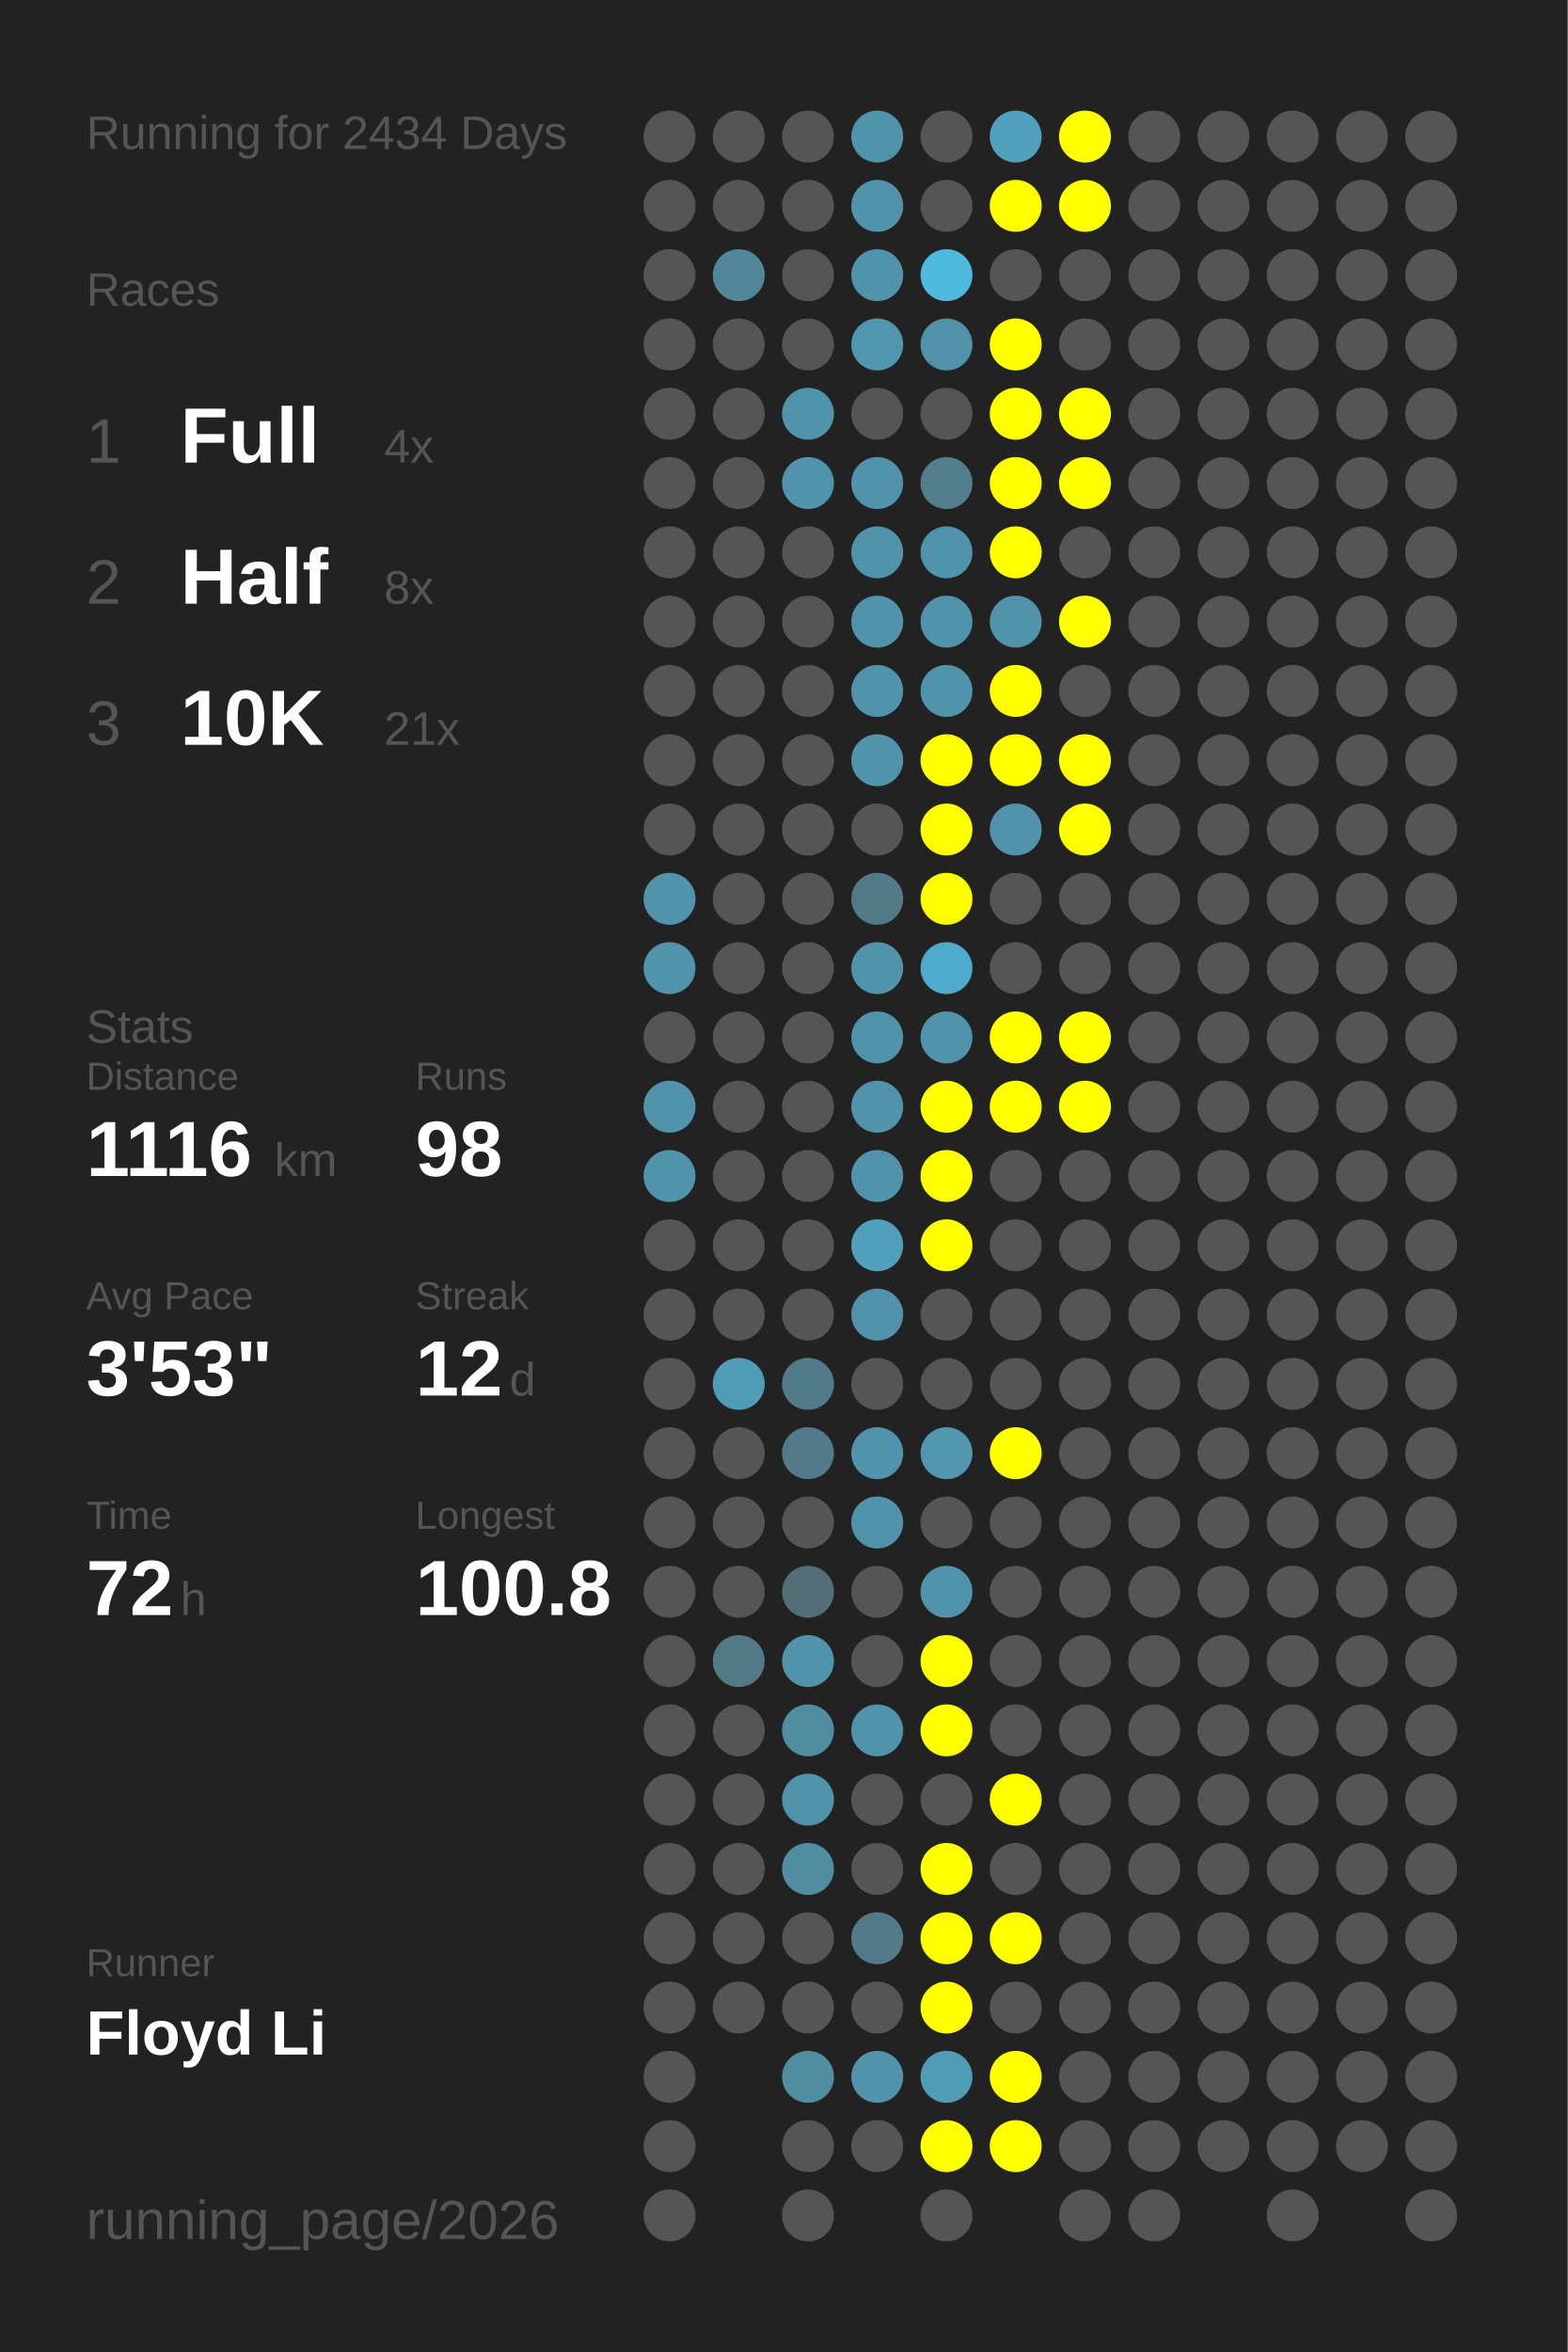
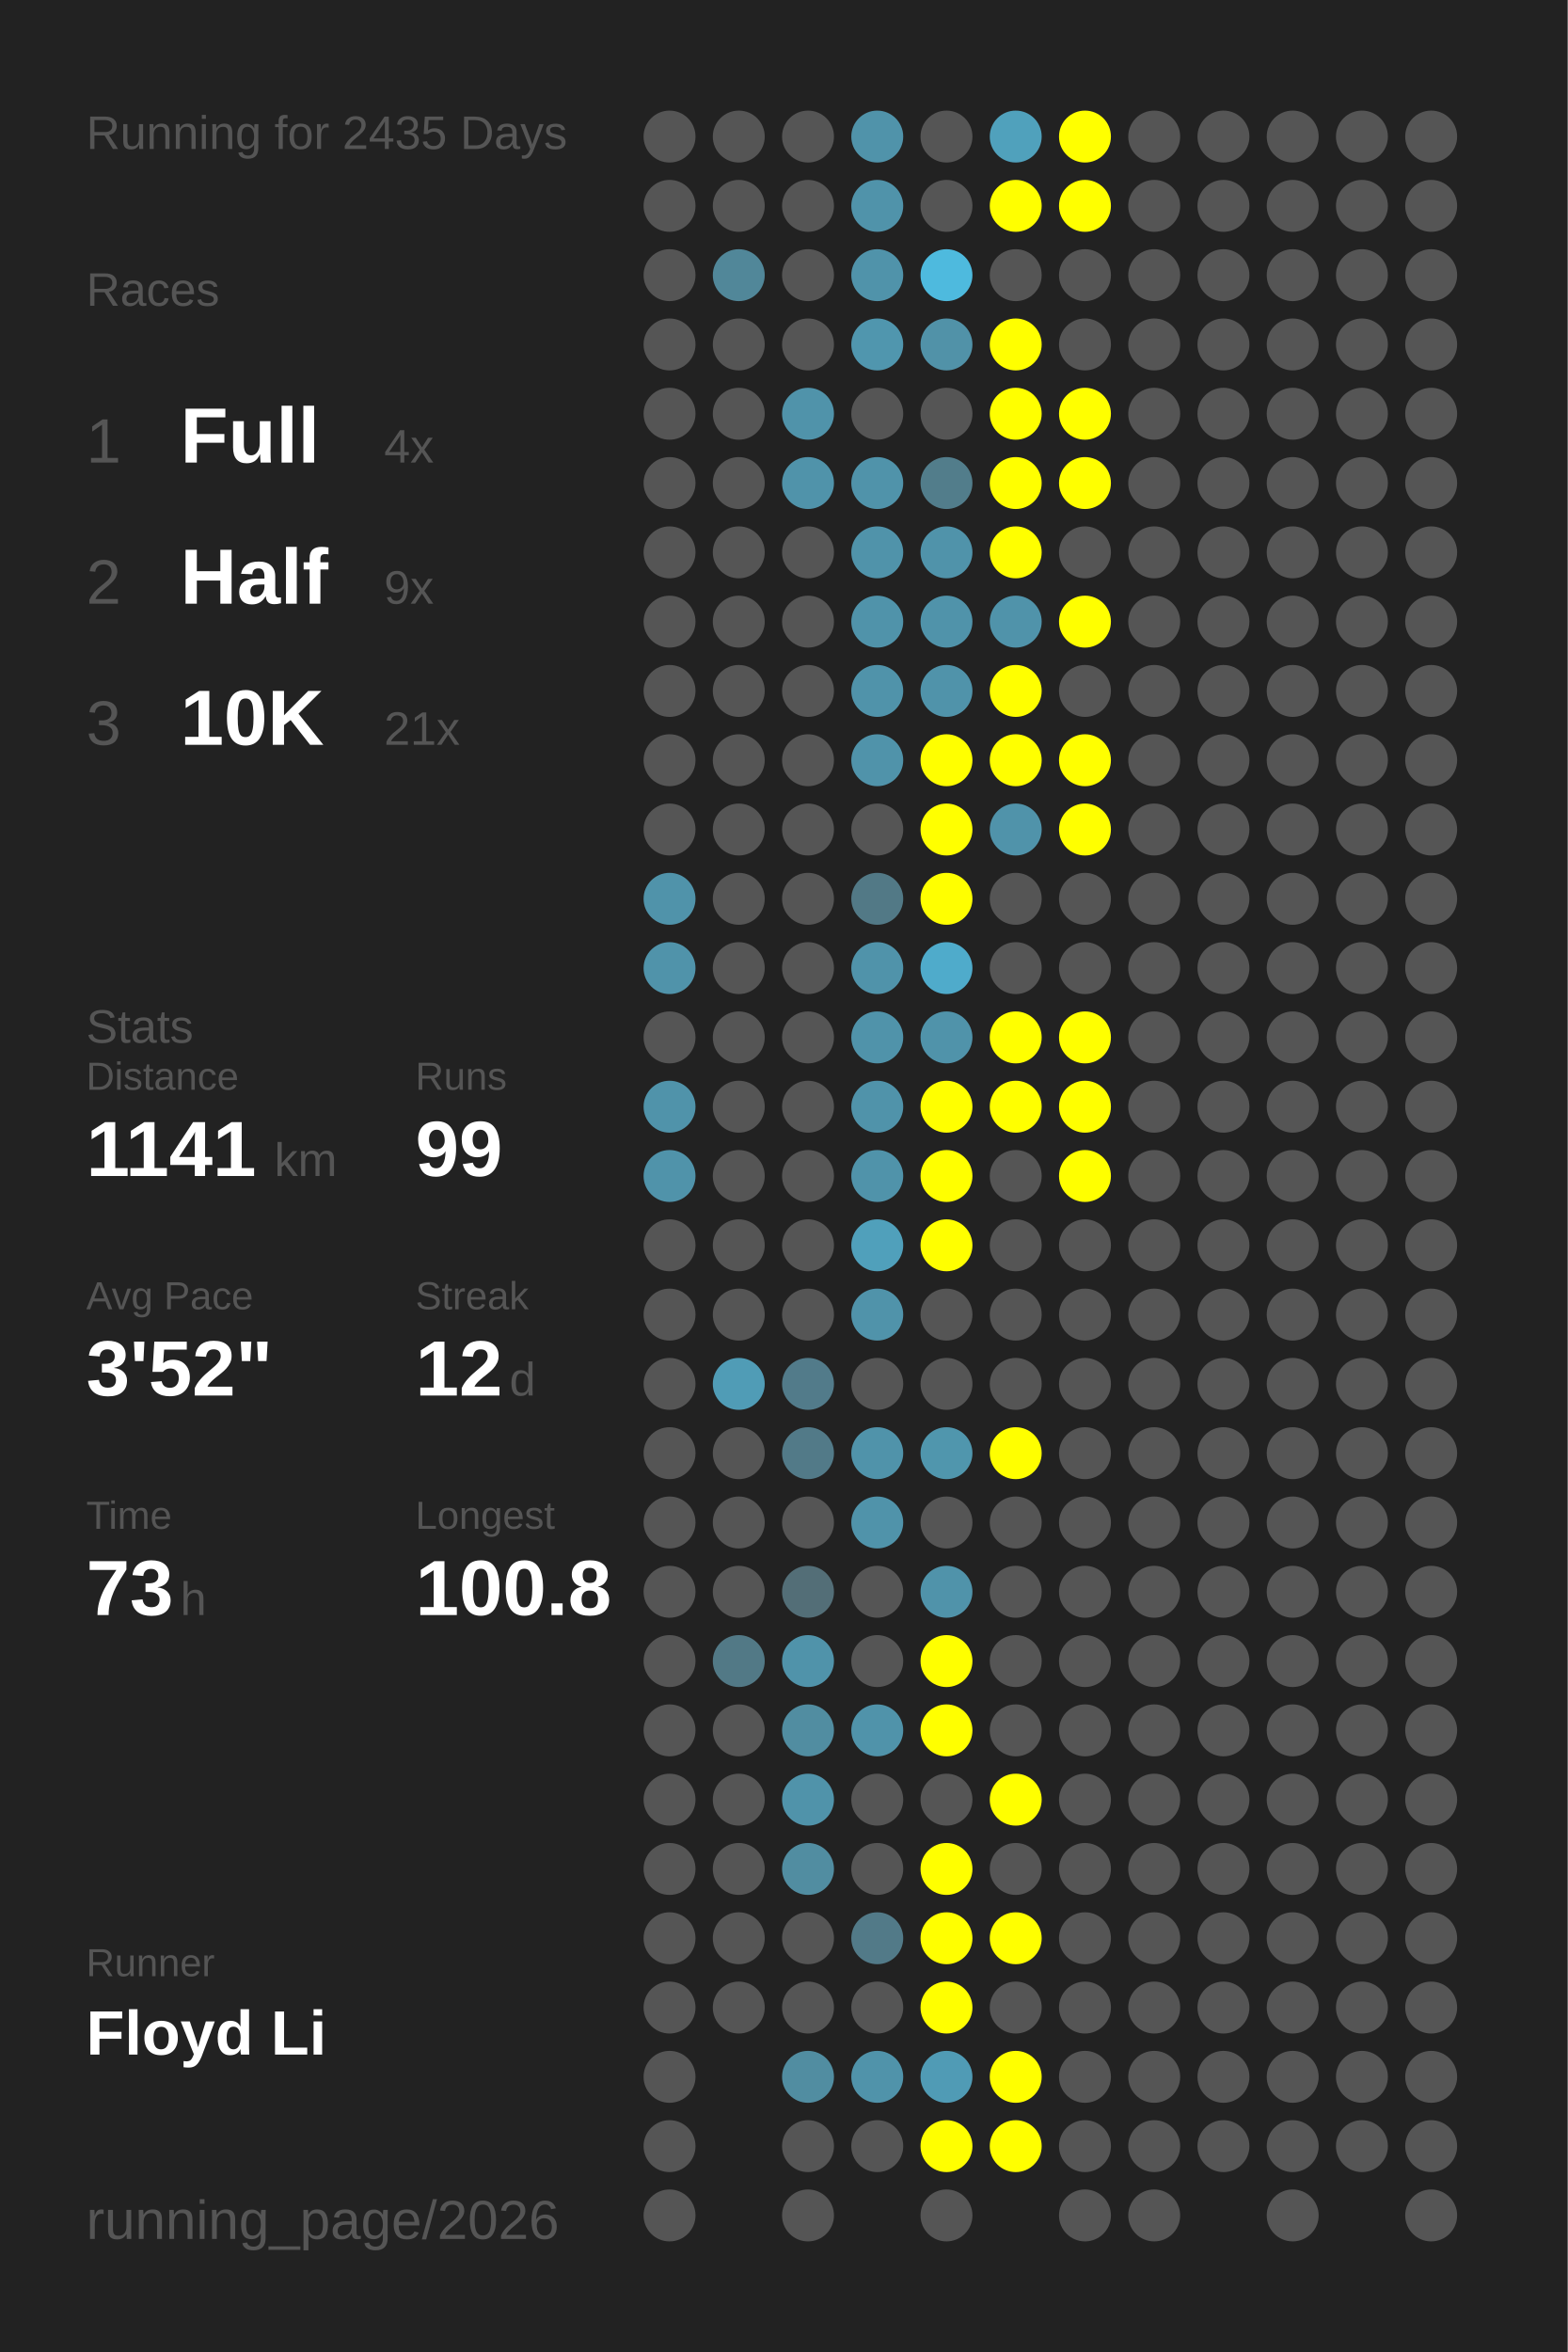
<svg xmlns="http://www.w3.org/2000/svg" baseProfile="full" height="300mm" version="1.1" viewBox="0,0,200,300" width="200mm">
  <defs />
  <rect fill="#222222" height="300" width="200" x="0" y="0" />
-   <text fill="#555555" style="font-size:6px; font-family:Arial;" x="11" y="19">Running for 2434 Days</text>
+   <text fill="#555555" style="font-size:6px; font-family:Arial;" x="11" y="19">Running for 2435 Days</text>
  <text fill="#555555" style="font-size:6px; font-family:Arial;" x="11" y="39">Races</text>
  <text fill="#555555" style="font-size:8px; font-family:Arial;" x="11" y="59">1</text>
  <text fill="#FFFFFF" style="font-size:10px; font-family:Arial; font-weight:bold;" x="23" y="59">Full</text>
  <text fill="#555555" style="font-size:6px; font-family:Arial;" x="49" y="59">4x</text>
  <text fill="#555555" style="font-size:8px; font-family:Arial;" x="11" y="77">2</text>
  <text fill="#FFFFFF" style="font-size:10px; font-family:Arial; font-weight:bold;" x="23" y="77">Half</text>
-   <text fill="#555555" style="font-size:6px; font-family:Arial;" x="49" y="77">8x</text>
+   <text fill="#555555" style="font-size:6px; font-family:Arial;" x="49" y="77">9x</text>
  <text fill="#555555" style="font-size:8px; font-family:Arial;" x="11" y="95">3</text>
  <text fill="#FFFFFF" style="font-size:10px; font-family:Arial; font-weight:bold;" x="23" y="95">10K</text>
  <text fill="#555555" style="font-size:6px; font-family:Arial;" x="49" y="95">21x</text>
  <text fill="#555555" style="font-size:6px; font-family:Arial;" x="11" y="133">Stats</text>
  <text fill="#555555" style="font-size:5px; font-family:Arial;" x="11" y="139">Distance</text>
-   <text fill="#FFFFFF" style="font-size:10px; font-family:Arial; font-weight:bold;" x="11" y="150">1116</text>
+   <text fill="#FFFFFF" style="font-size:10px; font-family:Arial; font-weight:bold;" x="11" y="150">1141</text>
  <text fill="#555555" style="font-size:6px; font-family:Arial;" x="35" y="150">km</text>
  <text fill="#555555" style="font-size:5px; font-family:Arial;" x="53" y="139">Runs</text>
-   <text fill="#FFFFFF" style="font-size:10px; font-family:Arial; font-weight:bold;" x="53" y="150">98</text>
+   <text fill="#FFFFFF" style="font-size:10px; font-family:Arial; font-weight:bold;" x="53" y="150">99</text>
  <text fill="#555555" style="font-size:5px; font-family:Arial;" x="11" y="167">Avg Pace</text>
-   <text fill="#FFFFFF" style="font-size:10px; font-family:Arial; font-weight:bold;" x="11" y="178">3'53"</text>
+   <text fill="#FFFFFF" style="font-size:10px; font-family:Arial; font-weight:bold;" x="11" y="178">3'52"</text>
  <text fill="#555555" style="font-size:5px; font-family:Arial;" x="53" y="167">Streak</text>
  <text fill="#FFFFFF" style="font-size:10px; font-family:Arial; font-weight:bold;" x="53" y="178">12</text>
  <text fill="#555555" style="font-size:6px; font-family:Arial;" x="65" y="178">d</text>
  <text fill="#555555" style="font-size:5px; font-family:Arial;" x="11" y="195">Time</text>
-   <text fill="#FFFFFF" style="font-size:10px; font-family:Arial; font-weight:bold;" x="11" y="206">72</text>
+   <text fill="#FFFFFF" style="font-size:10px; font-family:Arial; font-weight:bold;" x="11" y="206">73</text>
  <text fill="#555555" style="font-size:6px; font-family:Arial;" x="23" y="206">h</text>
  <text fill="#555555" style="font-size:5px; font-family:Arial;" x="53" y="195">Longest</text>
  <text fill="#FFFFFF" style="font-size:10px; font-family:Arial; font-weight:bold;" x="53" y="206">100.8</text>
  <text fill="#555555" style="font-size:5px; font-family:Arial;" x="11" y="252.065">Runner</text>
  <text fill="#FFFFFF" style="font-size:8px; font-family:Arial; font-weight:bold;" x="11" y="262.065">Floyd Li</text>
  <text fill="#555555" style="font-size:7px; font-family:Arial;" x="11" y="285.581">running_page/2026</text>
  <circle cx="85.417" cy="17.419" fill="#555555" r="3.312" />
  <circle cx="85.417" cy="26.258" fill="#555555" r="3.312" />
  <circle cx="85.417" cy="35.097" fill="#555555" r="3.312" />
  <circle cx="85.417" cy="43.935" fill="#555555" r="3.312" />
  <circle cx="85.417" cy="52.774" fill="#555555" r="3.312" />
  <circle cx="85.417" cy="61.613" fill="#555555" r="3.312" />
  <circle cx="85.417" cy="70.452" fill="#555555" r="3.312" />
  <circle cx="85.417" cy="79.29" fill="#555555" r="3.312" />
  <circle cx="85.417" cy="88.129" fill="#555555" r="3.312" />
  <circle cx="85.417" cy="96.968" fill="#555555" r="3.312" />
  <circle cx="85.417" cy="105.806" fill="#555555" r="3.312" />
  <circle cx="85.417" cy="114.645" fill="#5093aa" r="3.312" />
  <circle cx="85.417" cy="123.484" fill="#5093aa" r="3.312" />
  <circle cx="85.417" cy="132.323" fill="#555555" r="3.312" />
  <circle cx="85.417" cy="141.161" fill="#5093aa" r="3.312" />
  <circle cx="85.417" cy="150" fill="#5093aa" r="3.312" />
  <circle cx="85.417" cy="158.839" fill="#555555" r="3.312" />
  <circle cx="85.417" cy="167.677" fill="#555555" r="3.312" />
  <circle cx="85.417" cy="176.516" fill="#555555" r="3.312" />
  <circle cx="85.417" cy="185.355" fill="#555555" r="3.312" />
  <circle cx="85.417" cy="194.194" fill="#555555" r="3.312" />
  <circle cx="85.417" cy="203.032" fill="#555555" r="3.312" />
  <circle cx="85.417" cy="211.871" fill="#555555" r="3.312" />
  <circle cx="85.417" cy="220.71" fill="#555555" r="3.312" />
  <circle cx="85.417" cy="229.548" fill="#555555" r="3.312" />
  <circle cx="85.417" cy="238.387" fill="#555555" r="3.312" />
  <circle cx="85.417" cy="247.226" fill="#555555" r="3.312" />
  <circle cx="85.417" cy="256.065" fill="#555555" r="3.312" />
  <circle cx="85.417" cy="264.903" fill="#555555" r="3.312" />
  <circle cx="85.417" cy="273.742" fill="#555555" r="3.312" />
  <circle cx="85.417" cy="282.581" fill="#555555" r="3.312" />
  <circle cx="94.25" cy="17.419" fill="#555555" r="3.312" />
  <circle cx="94.25" cy="26.258" fill="#555555" r="3.312" />
  <circle cx="94.25" cy="35.097" fill="#518799" r="3.312" />
  <circle cx="94.25" cy="43.935" fill="#555555" r="3.312" />
  <circle cx="94.25" cy="52.774" fill="#555555" r="3.312" />
  <circle cx="94.25" cy="61.613" fill="#555555" r="3.312" />
  <circle cx="94.25" cy="70.452" fill="#555555" r="3.312" />
  <circle cx="94.25" cy="79.29" fill="#555555" r="3.312" />
  <circle cx="94.25" cy="88.129" fill="#555555" r="3.312" />
  <circle cx="94.25" cy="96.968" fill="#555555" r="3.312" />
  <circle cx="94.25" cy="105.806" fill="#555555" r="3.312" />
  <circle cx="94.25" cy="114.645" fill="#555555" r="3.312" />
  <circle cx="94.25" cy="123.484" fill="#555555" r="3.312" />
  <circle cx="94.25" cy="132.323" fill="#555555" r="3.312" />
  <circle cx="94.25" cy="141.161" fill="#555555" r="3.312" />
  <circle cx="94.25" cy="150" fill="#555555" r="3.312" />
  <circle cx="94.25" cy="158.839" fill="#555555" r="3.312" />
  <circle cx="94.25" cy="167.677" fill="#555555" r="3.312" />
  <circle cx="94.25" cy="176.516" fill="#509cb6" r="3.312" />
  <circle cx="94.25" cy="185.355" fill="#555555" r="3.312" />
  <circle cx="94.25" cy="194.194" fill="#555555" r="3.312" />
  <circle cx="94.25" cy="203.032" fill="#555555" r="3.312" />
  <circle cx="94.25" cy="211.871" fill="#527986" r="3.312" />
  <circle cx="94.25" cy="220.71" fill="#555555" r="3.312" />
  <circle cx="94.25" cy="229.548" fill="#555555" r="3.312" />
  <circle cx="94.25" cy="238.387" fill="#555555" r="3.312" />
  <circle cx="94.25" cy="247.226" fill="#555555" r="3.312" />
  <circle cx="94.25" cy="256.065" fill="#555555" r="3.312" />
  <circle cx="103.083" cy="17.419" fill="#555555" r="3.312" />
  <circle cx="103.083" cy="26.258" fill="#555555" r="3.312" />
  <circle cx="103.083" cy="35.097" fill="#555555" r="3.312" />
  <circle cx="103.083" cy="43.935" fill="#555555" r="3.312" />
  <circle cx="103.083" cy="52.774" fill="#5093aa" r="3.312" />
  <circle cx="103.083" cy="61.613" fill="#5093aa" r="3.312" />
  <circle cx="103.083" cy="70.452" fill="#555555" r="3.312" />
  <circle cx="103.083" cy="79.29" fill="#555555" r="3.312" />
  <circle cx="103.083" cy="88.129" fill="#555555" r="3.312" />
  <circle cx="103.083" cy="96.968" fill="#555555" r="3.312" />
  <circle cx="103.083" cy="105.806" fill="#555555" r="3.312" />
  <circle cx="103.083" cy="114.645" fill="#555555" r="3.312" />
  <circle cx="103.083" cy="123.484" fill="#555555" r="3.312" />
  <circle cx="103.083" cy="132.323" fill="#555555" r="3.312" />
  <circle cx="103.083" cy="141.161" fill="#555555" r="3.312" />
  <circle cx="103.083" cy="150" fill="#555555" r="3.312" />
  <circle cx="103.083" cy="158.839" fill="#555555" r="3.312" />
  <circle cx="103.083" cy="167.677" fill="#555555" r="3.312" />
  <circle cx="103.083" cy="176.516" fill="#527b8a" r="3.312" />
  <circle cx="103.083" cy="185.355" fill="#527a88" r="3.312" />
  <circle cx="103.083" cy="194.194" fill="#555555" r="3.312" />
  <circle cx="103.083" cy="203.032" fill="#536e77" r="3.312" />
  <circle cx="103.083" cy="211.871" fill="#5093aa" r="3.312" />
  <circle cx="103.083" cy="220.71" fill="#518da1" r="3.312" />
  <circle cx="103.083" cy="229.548" fill="#5093aa" r="3.312" />
  <circle cx="103.083" cy="238.387" fill="#518da1" r="3.312" />
  <circle cx="103.083" cy="247.226" fill="#555555" r="3.312" />
  <circle cx="103.083" cy="256.065" fill="#555555" r="3.312" />
  <circle cx="103.083" cy="264.903" fill="#518da1" r="3.312" />
  <circle cx="103.083" cy="273.742" fill="#555555" r="3.312" />
  <circle cx="103.083" cy="282.581" fill="#555555" r="3.312" />
  <circle cx="111.917" cy="17.419" fill="#5093aa" r="3.312" />
  <circle cx="111.917" cy="26.258" fill="#5093aa" r="3.312" />
  <circle cx="111.917" cy="35.097" fill="#5093aa" r="3.312" />
  <circle cx="111.917" cy="43.935" fill="#5096ae" r="3.312" />
  <circle cx="111.917" cy="52.774" fill="#555555" r="3.312" />
  <circle cx="111.917" cy="61.613" fill="#5093aa" r="3.312" />
  <circle cx="111.917" cy="70.452" fill="#5093aa" r="3.312" />
  <circle cx="111.917" cy="79.29" fill="#5093aa" r="3.312" />
  <circle cx="111.917" cy="88.129" fill="#5093aa" r="3.312" />
  <circle cx="111.917" cy="96.968" fill="#5093aa" r="3.312" />
  <circle cx="111.917" cy="105.806" fill="#555555" r="3.312" />
  <circle cx="111.917" cy="114.645" fill="#527986" r="3.312" />
  <circle cx="111.917" cy="123.484" fill="#5093aa" r="3.312" />
  <circle cx="111.917" cy="132.323" fill="#5093aa" r="3.312" />
  <circle cx="111.917" cy="141.161" fill="#5093aa" r="3.312" />
  <circle cx="111.917" cy="150" fill="#5093aa" r="3.312" />
  <circle cx="111.917" cy="158.839" fill="#50a0bb" r="3.312" />
  <circle cx="111.917" cy="167.677" fill="#5093aa" r="3.312" />
  <circle cx="111.917" cy="176.516" fill="#555555" r="3.312" />
  <circle cx="111.917" cy="185.355" fill="#5093aa" r="3.312" />
  <circle cx="111.917" cy="194.194" fill="#5093aa" r="3.312" />
  <circle cx="111.917" cy="203.032" fill="#555555" r="3.312" />
  <circle cx="111.917" cy="211.871" fill="#555555" r="3.312" />
  <circle cx="111.917" cy="220.71" fill="#5093aa" r="3.312" />
  <circle cx="111.917" cy="229.548" fill="#555555" r="3.312" />
  <circle cx="111.917" cy="238.387" fill="#555555" r="3.312" />
  <circle cx="111.917" cy="247.226" fill="#527a88" r="3.312" />
  <circle cx="111.917" cy="256.065" fill="#555555" r="3.312" />
  <circle cx="111.917" cy="264.903" fill="#5093aa" r="3.312" />
  <circle cx="111.917" cy="273.742" fill="#555555" r="3.312" />
  <circle cx="120.75" cy="17.419" fill="#555555" r="3.312" />
  <circle cx="120.75" cy="26.258" fill="#555555" r="3.312" />
  <circle cx="120.75" cy="35.097" fill="#4ebade" r="3.312" />
  <circle cx="120.75" cy="43.935" fill="#5192a8" r="3.312" />
  <circle cx="120.75" cy="52.774" fill="#555555" r="3.312" />
  <circle cx="120.75" cy="61.613" fill="#527d8b" r="3.312" />
  <circle cx="120.75" cy="70.452" fill="#5093aa" r="3.312" />
  <circle cx="120.75" cy="79.29" fill="#5093aa" r="3.312" />
  <circle cx="120.75" cy="88.129" fill="#5093aa" r="3.312" />
  <circle cx="120.75" cy="96.968" fill="#FFFF00" r="3.312" />
  <circle cx="120.75" cy="105.806" fill="#FFFF00" r="3.312" />
  <circle cx="120.75" cy="114.645" fill="#FFFF00" r="3.312" />
  <circle cx="120.75" cy="123.484" fill="#4fabcb" r="3.312" />
  <circle cx="120.75" cy="132.323" fill="#5093aa" r="3.312" />
  <circle cx="120.75" cy="141.161" fill="#FFFF00" r="3.312" />
  <circle cx="120.75" cy="150" fill="#FFFF00" r="3.312" />
  <circle cx="120.75" cy="158.839" fill="#FFFF00" r="3.312" />
  <circle cx="120.75" cy="167.677" fill="#555555" r="3.312" />
  <circle cx="120.75" cy="176.516" fill="#555555" r="3.312" />
  <circle cx="120.75" cy="185.355" fill="#5096ad" r="3.312" />
  <circle cx="120.75" cy="194.194" fill="#555555" r="3.312" />
  <circle cx="120.75" cy="203.032" fill="#5093aa" r="3.312" />
  <circle cx="120.75" cy="211.871" fill="#FFFF00" r="3.312" />
  <circle cx="120.75" cy="220.71" fill="#FFFF00" r="3.312" />
  <circle cx="120.75" cy="229.548" fill="#555555" r="3.312" />
  <circle cx="120.75" cy="238.387" fill="#FFFF00" r="3.312" />
  <circle cx="120.75" cy="247.226" fill="#FFFF00" r="3.312" />
  <circle cx="120.75" cy="256.065" fill="#FFFF00" r="3.312" />
  <circle cx="120.75" cy="264.903" fill="#509bb5" r="3.312" />
  <circle cx="120.75" cy="273.742" fill="#FFFF00" r="3.312" />
  <circle cx="120.75" cy="282.581" fill="#555555" r="3.312" />
  <circle cx="129.583" cy="17.419" fill="#50a1bc" r="3.312" />
  <circle cx="129.583" cy="26.258" fill="#FFFF00" r="3.312" />
  <circle cx="129.583" cy="35.097" fill="#555555" r="3.312" />
  <circle cx="129.583" cy="43.935" fill="#FFFF00" r="3.312" />
  <circle cx="129.583" cy="52.774" fill="#FFFF00" r="3.312" />
  <circle cx="129.583" cy="61.613" fill="#FFFF00" r="3.312" />
  <circle cx="129.583" cy="70.452" fill="#FFFF00" r="3.312" />
  <circle cx="129.583" cy="79.29" fill="#5093aa" r="3.312" />
  <circle cx="129.583" cy="88.129" fill="#FFFF00" r="3.312" />
  <circle cx="129.583" cy="96.968" fill="#FFFF00" r="3.312" />
  <circle cx="129.583" cy="105.806" fill="#5093aa" r="3.312" />
  <circle cx="129.583" cy="114.645" fill="#555555" r="3.312" />
  <circle cx="129.583" cy="123.484" fill="#555555" r="3.312" />
  <circle cx="129.583" cy="132.323" fill="#FFFF00" r="3.312" />
  <circle cx="129.583" cy="141.161" fill="#FFFF00" r="3.312" />
  <circle cx="129.583" cy="150" fill="#555555" r="3.312" />
  <circle cx="129.583" cy="158.839" fill="#555555" r="3.312" />
  <circle cx="129.583" cy="167.677" fill="#555555" r="3.312" />
  <circle cx="129.583" cy="176.516" fill="#555555" r="3.312" />
  <circle cx="129.583" cy="185.355" fill="#FFFF00" r="3.312" />
  <circle cx="129.583" cy="194.194" fill="#555555" r="3.312" />
  <circle cx="129.583" cy="203.032" fill="#555555" r="3.312" />
  <circle cx="129.583" cy="211.871" fill="#555555" r="3.312" />
  <circle cx="129.583" cy="220.71" fill="#555555" r="3.312" />
  <circle cx="129.583" cy="229.548" fill="#FFFF00" r="3.312" />
  <circle cx="129.583" cy="238.387" fill="#555555" r="3.312" />
  <circle cx="129.583" cy="247.226" fill="#FFFF00" r="3.312" />
  <circle cx="129.583" cy="256.065" fill="#555555" r="3.312" />
  <circle cx="129.583" cy="264.903" fill="#FFFF00" r="3.312" />
  <circle cx="129.583" cy="273.742" fill="#FFFF00" r="3.312" />
  <circle cx="138.417" cy="17.419" fill="#FFFF00" r="3.312" />
  <circle cx="138.417" cy="26.258" fill="#FFFF00" r="3.312" />
  <circle cx="138.417" cy="35.097" fill="#555555" r="3.312" />
  <circle cx="138.417" cy="43.935" fill="#555555" r="3.312" />
  <circle cx="138.417" cy="52.774" fill="#FFFF00" r="3.312" />
  <circle cx="138.417" cy="61.613" fill="#FFFF00" r="3.312" />
  <circle cx="138.417" cy="70.452" fill="#555555" r="3.312" />
  <circle cx="138.417" cy="79.29" fill="#FFFF00" r="3.312" />
  <circle cx="138.417" cy="88.129" fill="#555555" r="3.312" />
  <circle cx="138.417" cy="96.968" fill="#FFFF00" r="3.312" />
  <circle cx="138.417" cy="105.806" fill="#FFFF00" r="3.312" />
  <circle cx="138.417" cy="114.645" fill="#555555" r="3.312" />
  <circle cx="138.417" cy="123.484" fill="#555555" r="3.312" />
  <circle cx="138.417" cy="132.323" fill="#FFFF00" r="3.312" />
  <circle cx="138.417" cy="141.161" fill="#FFFF00" r="3.312" />
-   <circle cx="138.417" cy="150" fill="#555555" r="3.312" />
+   <circle cx="138.417" cy="150" fill="#FFFF00" r="3.312" />
  <circle cx="138.417" cy="158.839" fill="#555555" r="3.312" />
  <circle cx="138.417" cy="167.677" fill="#555555" r="3.312" />
  <circle cx="138.417" cy="176.516" fill="#555555" r="3.312" />
  <circle cx="138.417" cy="185.355" fill="#555555" r="3.312" />
  <circle cx="138.417" cy="194.194" fill="#555555" r="3.312" />
  <circle cx="138.417" cy="203.032" fill="#555555" r="3.312" />
  <circle cx="138.417" cy="211.871" fill="#555555" r="3.312" />
  <circle cx="138.417" cy="220.71" fill="#555555" r="3.312" />
  <circle cx="138.417" cy="229.548" fill="#555555" r="3.312" />
  <circle cx="138.417" cy="238.387" fill="#555555" r="3.312" />
  <circle cx="138.417" cy="247.226" fill="#555555" r="3.312" />
  <circle cx="138.417" cy="256.065" fill="#555555" r="3.312" />
  <circle cx="138.417" cy="264.903" fill="#555555" r="3.312" />
  <circle cx="138.417" cy="273.742" fill="#555555" r="3.312" />
  <circle cx="138.417" cy="282.581" fill="#555555" r="3.312" />
  <circle cx="147.25" cy="17.419" fill="#555555" r="3.312" />
  <circle cx="147.25" cy="26.258" fill="#555555" r="3.312" />
  <circle cx="147.25" cy="35.097" fill="#555555" r="3.312" />
  <circle cx="147.25" cy="43.935" fill="#555555" r="3.312" />
  <circle cx="147.25" cy="52.774" fill="#555555" r="3.312" />
  <circle cx="147.25" cy="61.613" fill="#555555" r="3.312" />
  <circle cx="147.25" cy="70.452" fill="#555555" r="3.312" />
  <circle cx="147.25" cy="79.29" fill="#555555" r="3.312" />
  <circle cx="147.25" cy="88.129" fill="#555555" r="3.312" />
  <circle cx="147.25" cy="96.968" fill="#555555" r="3.312" />
  <circle cx="147.25" cy="105.806" fill="#555555" r="3.312" />
  <circle cx="147.25" cy="114.645" fill="#555555" r="3.312" />
  <circle cx="147.25" cy="123.484" fill="#555555" r="3.312" />
  <circle cx="147.25" cy="132.323" fill="#555555" r="3.312" />
  <circle cx="147.25" cy="141.161" fill="#555555" r="3.312" />
  <circle cx="147.25" cy="150" fill="#555555" r="3.312" />
  <circle cx="147.25" cy="158.839" fill="#555555" r="3.312" />
  <circle cx="147.25" cy="167.677" fill="#555555" r="3.312" />
  <circle cx="147.25" cy="176.516" fill="#555555" r="3.312" />
  <circle cx="147.25" cy="185.355" fill="#555555" r="3.312" />
  <circle cx="147.25" cy="194.194" fill="#555555" r="3.312" />
  <circle cx="147.25" cy="203.032" fill="#555555" r="3.312" />
  <circle cx="147.25" cy="211.871" fill="#555555" r="3.312" />
  <circle cx="147.25" cy="220.71" fill="#555555" r="3.312" />
  <circle cx="147.25" cy="229.548" fill="#555555" r="3.312" />
  <circle cx="147.25" cy="238.387" fill="#555555" r="3.312" />
  <circle cx="147.25" cy="247.226" fill="#555555" r="3.312" />
  <circle cx="147.25" cy="256.065" fill="#555555" r="3.312" />
  <circle cx="147.25" cy="264.903" fill="#555555" r="3.312" />
  <circle cx="147.25" cy="273.742" fill="#555555" r="3.312" />
  <circle cx="147.25" cy="282.581" fill="#555555" r="3.312" />
  <circle cx="156.083" cy="17.419" fill="#555555" r="3.312" />
  <circle cx="156.083" cy="26.258" fill="#555555" r="3.312" />
  <circle cx="156.083" cy="35.097" fill="#555555" r="3.312" />
  <circle cx="156.083" cy="43.935" fill="#555555" r="3.312" />
  <circle cx="156.083" cy="52.774" fill="#555555" r="3.312" />
  <circle cx="156.083" cy="61.613" fill="#555555" r="3.312" />
  <circle cx="156.083" cy="70.452" fill="#555555" r="3.312" />
  <circle cx="156.083" cy="79.29" fill="#555555" r="3.312" />
  <circle cx="156.083" cy="88.129" fill="#555555" r="3.312" />
  <circle cx="156.083" cy="96.968" fill="#555555" r="3.312" />
  <circle cx="156.083" cy="105.806" fill="#555555" r="3.312" />
  <circle cx="156.083" cy="114.645" fill="#555555" r="3.312" />
  <circle cx="156.083" cy="123.484" fill="#555555" r="3.312" />
  <circle cx="156.083" cy="132.323" fill="#555555" r="3.312" />
  <circle cx="156.083" cy="141.161" fill="#555555" r="3.312" />
  <circle cx="156.083" cy="150" fill="#555555" r="3.312" />
  <circle cx="156.083" cy="158.839" fill="#555555" r="3.312" />
  <circle cx="156.083" cy="167.677" fill="#555555" r="3.312" />
  <circle cx="156.083" cy="176.516" fill="#555555" r="3.312" />
  <circle cx="156.083" cy="185.355" fill="#555555" r="3.312" />
  <circle cx="156.083" cy="194.194" fill="#555555" r="3.312" />
  <circle cx="156.083" cy="203.032" fill="#555555" r="3.312" />
  <circle cx="156.083" cy="211.871" fill="#555555" r="3.312" />
  <circle cx="156.083" cy="220.71" fill="#555555" r="3.312" />
  <circle cx="156.083" cy="229.548" fill="#555555" r="3.312" />
  <circle cx="156.083" cy="238.387" fill="#555555" r="3.312" />
  <circle cx="156.083" cy="247.226" fill="#555555" r="3.312" />
  <circle cx="156.083" cy="256.065" fill="#555555" r="3.312" />
  <circle cx="156.083" cy="264.903" fill="#555555" r="3.312" />
  <circle cx="156.083" cy="273.742" fill="#555555" r="3.312" />
  <circle cx="164.917" cy="17.419" fill="#555555" r="3.312" />
  <circle cx="164.917" cy="26.258" fill="#555555" r="3.312" />
  <circle cx="164.917" cy="35.097" fill="#555555" r="3.312" />
  <circle cx="164.917" cy="43.935" fill="#555555" r="3.312" />
  <circle cx="164.917" cy="52.774" fill="#555555" r="3.312" />
  <circle cx="164.917" cy="61.613" fill="#555555" r="3.312" />
  <circle cx="164.917" cy="70.452" fill="#555555" r="3.312" />
  <circle cx="164.917" cy="79.29" fill="#555555" r="3.312" />
  <circle cx="164.917" cy="88.129" fill="#555555" r="3.312" />
  <circle cx="164.917" cy="96.968" fill="#555555" r="3.312" />
  <circle cx="164.917" cy="105.806" fill="#555555" r="3.312" />
  <circle cx="164.917" cy="114.645" fill="#555555" r="3.312" />
  <circle cx="164.917" cy="123.484" fill="#555555" r="3.312" />
  <circle cx="164.917" cy="132.323" fill="#555555" r="3.312" />
  <circle cx="164.917" cy="141.161" fill="#555555" r="3.312" />
  <circle cx="164.917" cy="150" fill="#555555" r="3.312" />
  <circle cx="164.917" cy="158.839" fill="#555555" r="3.312" />
  <circle cx="164.917" cy="167.677" fill="#555555" r="3.312" />
  <circle cx="164.917" cy="176.516" fill="#555555" r="3.312" />
  <circle cx="164.917" cy="185.355" fill="#555555" r="3.312" />
  <circle cx="164.917" cy="194.194" fill="#555555" r="3.312" />
  <circle cx="164.917" cy="203.032" fill="#555555" r="3.312" />
  <circle cx="164.917" cy="211.871" fill="#555555" r="3.312" />
  <circle cx="164.917" cy="220.71" fill="#555555" r="3.312" />
  <circle cx="164.917" cy="229.548" fill="#555555" r="3.312" />
  <circle cx="164.917" cy="238.387" fill="#555555" r="3.312" />
  <circle cx="164.917" cy="247.226" fill="#555555" r="3.312" />
  <circle cx="164.917" cy="256.065" fill="#555555" r="3.312" />
  <circle cx="164.917" cy="264.903" fill="#555555" r="3.312" />
  <circle cx="164.917" cy="273.742" fill="#555555" r="3.312" />
  <circle cx="164.917" cy="282.581" fill="#555555" r="3.312" />
  <circle cx="173.75" cy="17.419" fill="#555555" r="3.312" />
  <circle cx="173.75" cy="26.258" fill="#555555" r="3.312" />
  <circle cx="173.75" cy="35.097" fill="#555555" r="3.312" />
  <circle cx="173.75" cy="43.935" fill="#555555" r="3.312" />
  <circle cx="173.75" cy="52.774" fill="#555555" r="3.312" />
  <circle cx="173.75" cy="61.613" fill="#555555" r="3.312" />
  <circle cx="173.75" cy="70.452" fill="#555555" r="3.312" />
  <circle cx="173.75" cy="79.29" fill="#555555" r="3.312" />
  <circle cx="173.75" cy="88.129" fill="#555555" r="3.312" />
  <circle cx="173.75" cy="96.968" fill="#555555" r="3.312" />
  <circle cx="173.75" cy="105.806" fill="#555555" r="3.312" />
  <circle cx="173.75" cy="114.645" fill="#555555" r="3.312" />
  <circle cx="173.75" cy="123.484" fill="#555555" r="3.312" />
  <circle cx="173.75" cy="132.323" fill="#555555" r="3.312" />
  <circle cx="173.75" cy="141.161" fill="#555555" r="3.312" />
  <circle cx="173.75" cy="150" fill="#555555" r="3.312" />
  <circle cx="173.75" cy="158.839" fill="#555555" r="3.312" />
  <circle cx="173.75" cy="167.677" fill="#555555" r="3.312" />
  <circle cx="173.75" cy="176.516" fill="#555555" r="3.312" />
  <circle cx="173.75" cy="185.355" fill="#555555" r="3.312" />
  <circle cx="173.75" cy="194.194" fill="#555555" r="3.312" />
  <circle cx="173.75" cy="203.032" fill="#555555" r="3.312" />
  <circle cx="173.75" cy="211.871" fill="#555555" r="3.312" />
  <circle cx="173.75" cy="220.71" fill="#555555" r="3.312" />
  <circle cx="173.75" cy="229.548" fill="#555555" r="3.312" />
  <circle cx="173.75" cy="238.387" fill="#555555" r="3.312" />
  <circle cx="173.75" cy="247.226" fill="#555555" r="3.312" />
  <circle cx="173.75" cy="256.065" fill="#555555" r="3.312" />
  <circle cx="173.75" cy="264.903" fill="#555555" r="3.312" />
  <circle cx="173.75" cy="273.742" fill="#555555" r="3.312" />
  <circle cx="182.583" cy="17.419" fill="#555555" r="3.312" />
  <circle cx="182.583" cy="26.258" fill="#555555" r="3.312" />
  <circle cx="182.583" cy="35.097" fill="#555555" r="3.312" />
  <circle cx="182.583" cy="43.935" fill="#555555" r="3.312" />
  <circle cx="182.583" cy="52.774" fill="#555555" r="3.312" />
  <circle cx="182.583" cy="61.613" fill="#555555" r="3.312" />
  <circle cx="182.583" cy="70.452" fill="#555555" r="3.312" />
  <circle cx="182.583" cy="79.29" fill="#555555" r="3.312" />
  <circle cx="182.583" cy="88.129" fill="#555555" r="3.312" />
  <circle cx="182.583" cy="96.968" fill="#555555" r="3.312" />
  <circle cx="182.583" cy="105.806" fill="#555555" r="3.312" />
  <circle cx="182.583" cy="114.645" fill="#555555" r="3.312" />
  <circle cx="182.583" cy="123.484" fill="#555555" r="3.312" />
  <circle cx="182.583" cy="132.323" fill="#555555" r="3.312" />
  <circle cx="182.583" cy="141.161" fill="#555555" r="3.312" />
  <circle cx="182.583" cy="150" fill="#555555" r="3.312" />
  <circle cx="182.583" cy="158.839" fill="#555555" r="3.312" />
  <circle cx="182.583" cy="167.677" fill="#555555" r="3.312" />
  <circle cx="182.583" cy="176.516" fill="#555555" r="3.312" />
  <circle cx="182.583" cy="185.355" fill="#555555" r="3.312" />
  <circle cx="182.583" cy="194.194" fill="#555555" r="3.312" />
  <circle cx="182.583" cy="203.032" fill="#555555" r="3.312" />
  <circle cx="182.583" cy="211.871" fill="#555555" r="3.312" />
  <circle cx="182.583" cy="220.71" fill="#555555" r="3.312" />
  <circle cx="182.583" cy="229.548" fill="#555555" r="3.312" />
  <circle cx="182.583" cy="238.387" fill="#555555" r="3.312" />
  <circle cx="182.583" cy="247.226" fill="#555555" r="3.312" />
  <circle cx="182.583" cy="256.065" fill="#555555" r="3.312" />
  <circle cx="182.583" cy="264.903" fill="#555555" r="3.312" />
  <circle cx="182.583" cy="273.742" fill="#555555" r="3.312" />
  <circle cx="182.583" cy="282.581" fill="#555555" r="3.312" />
</svg>
